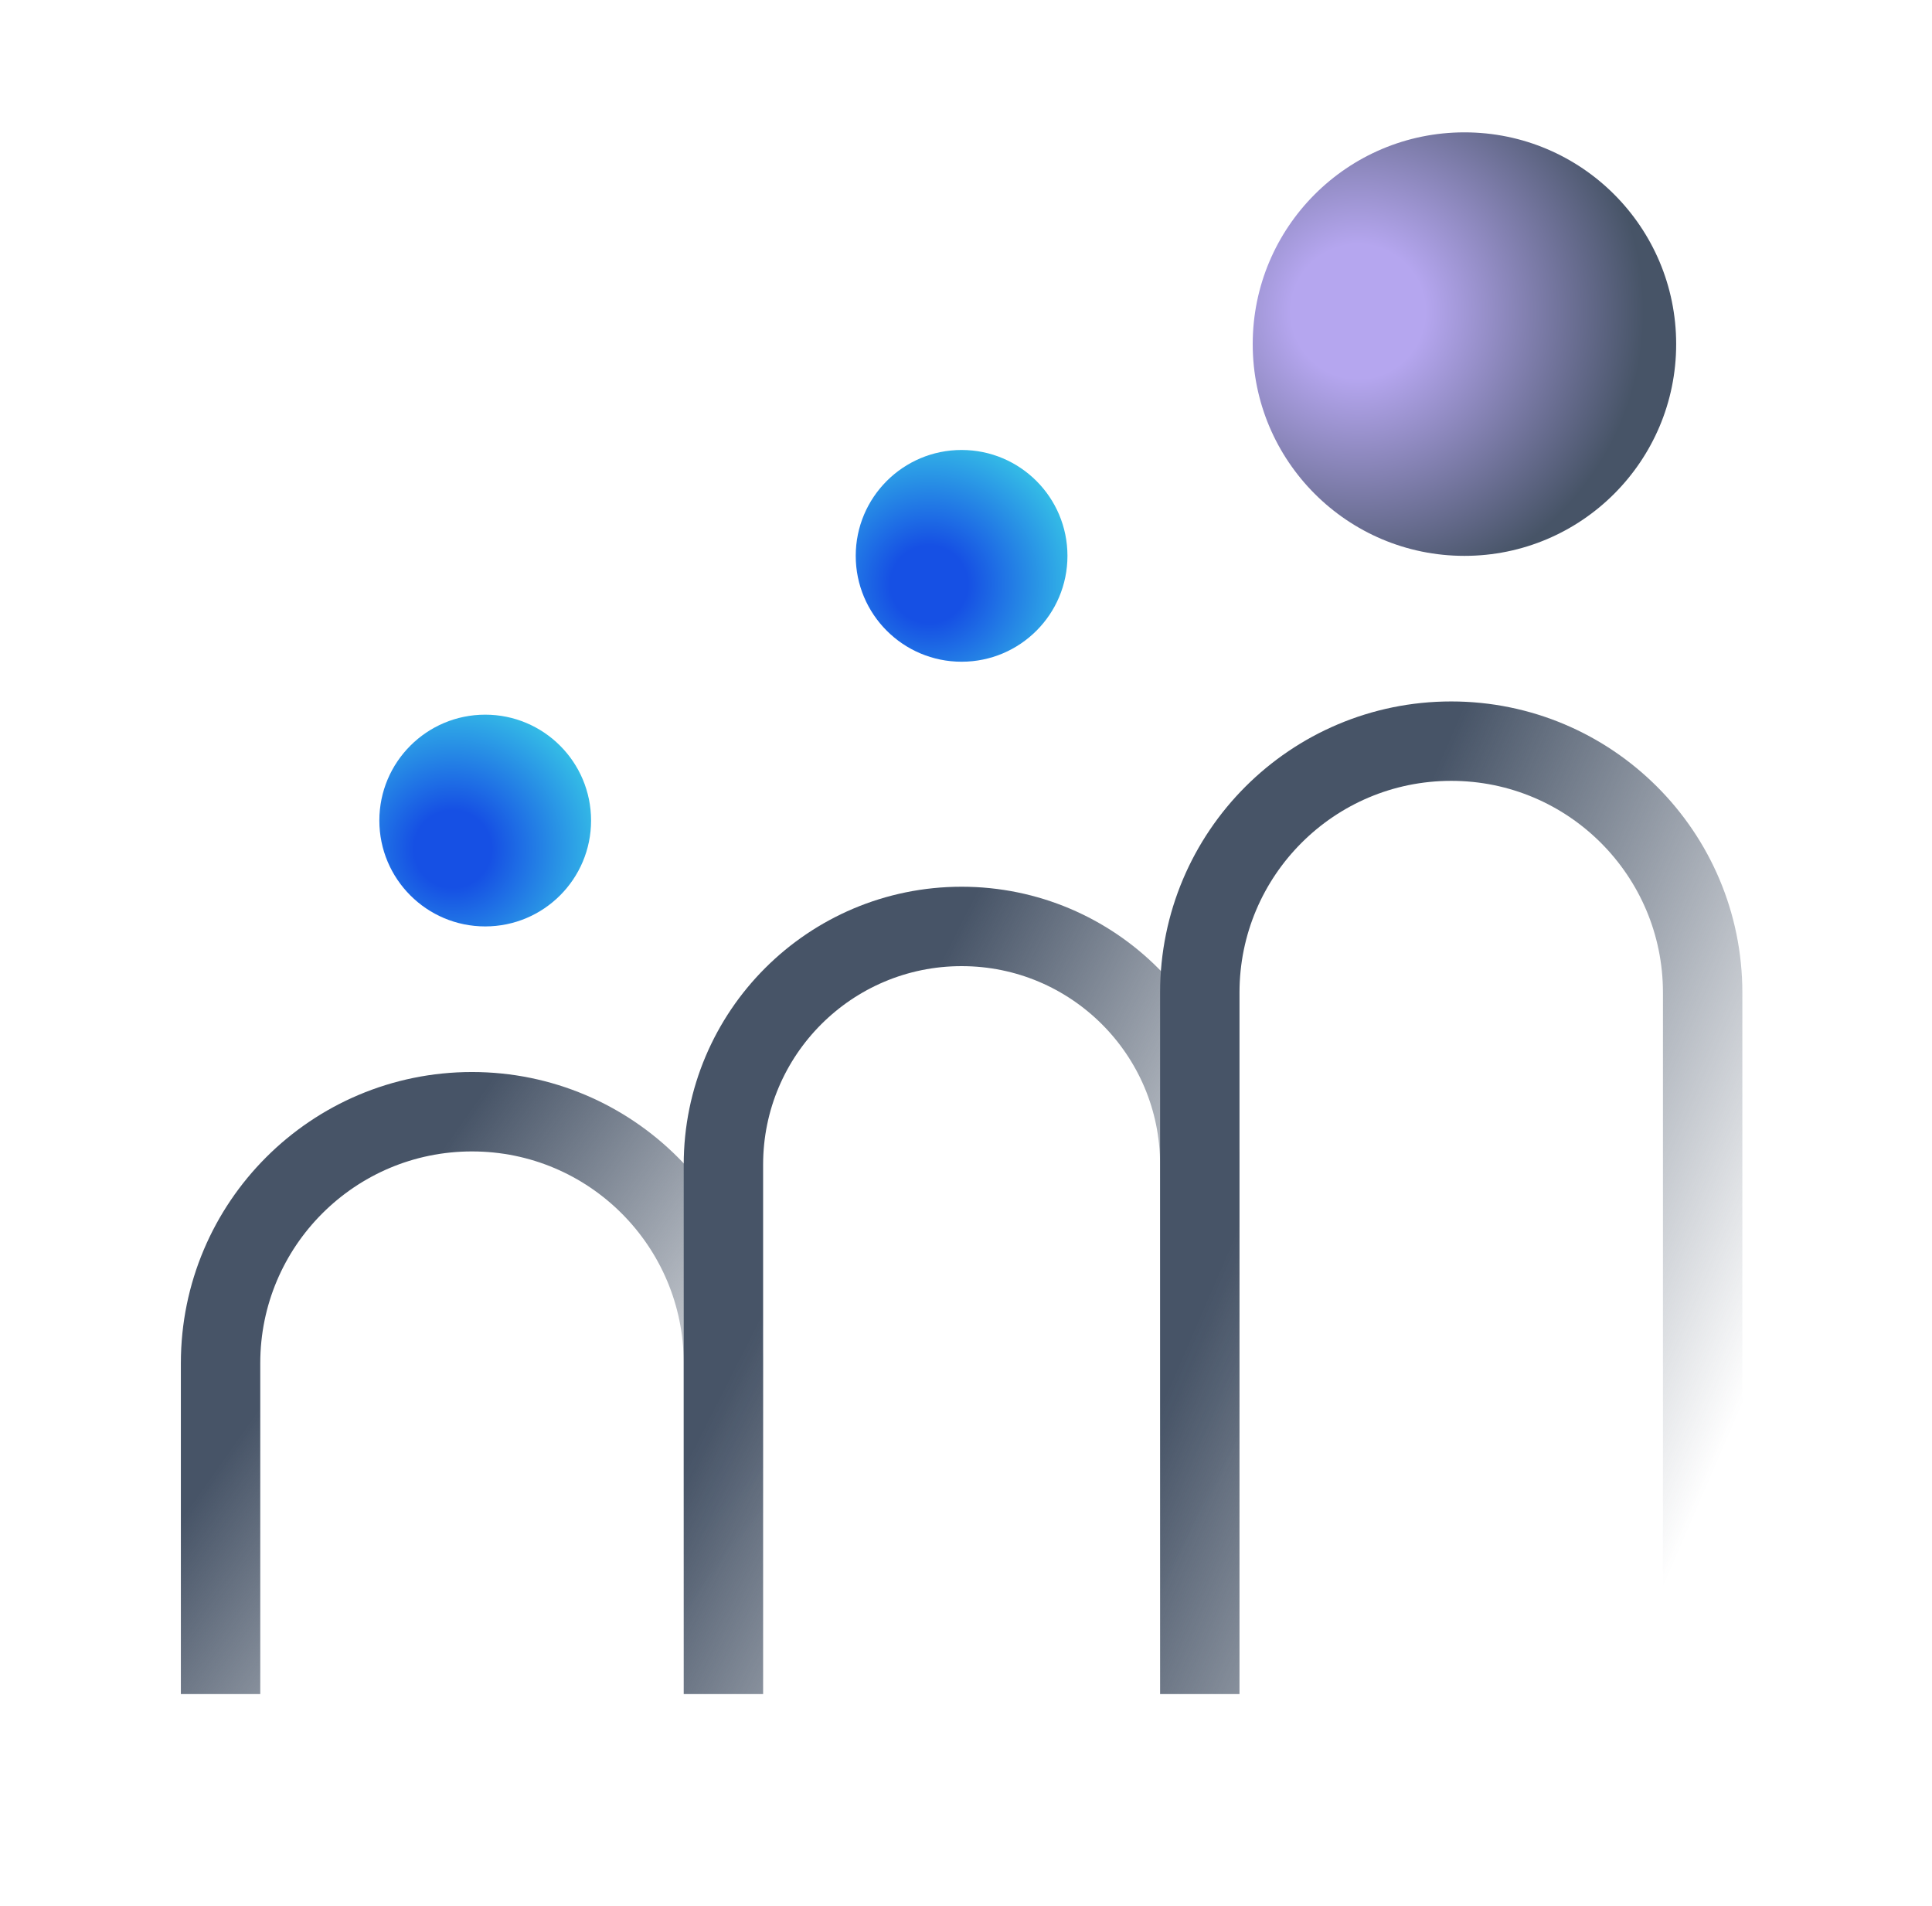
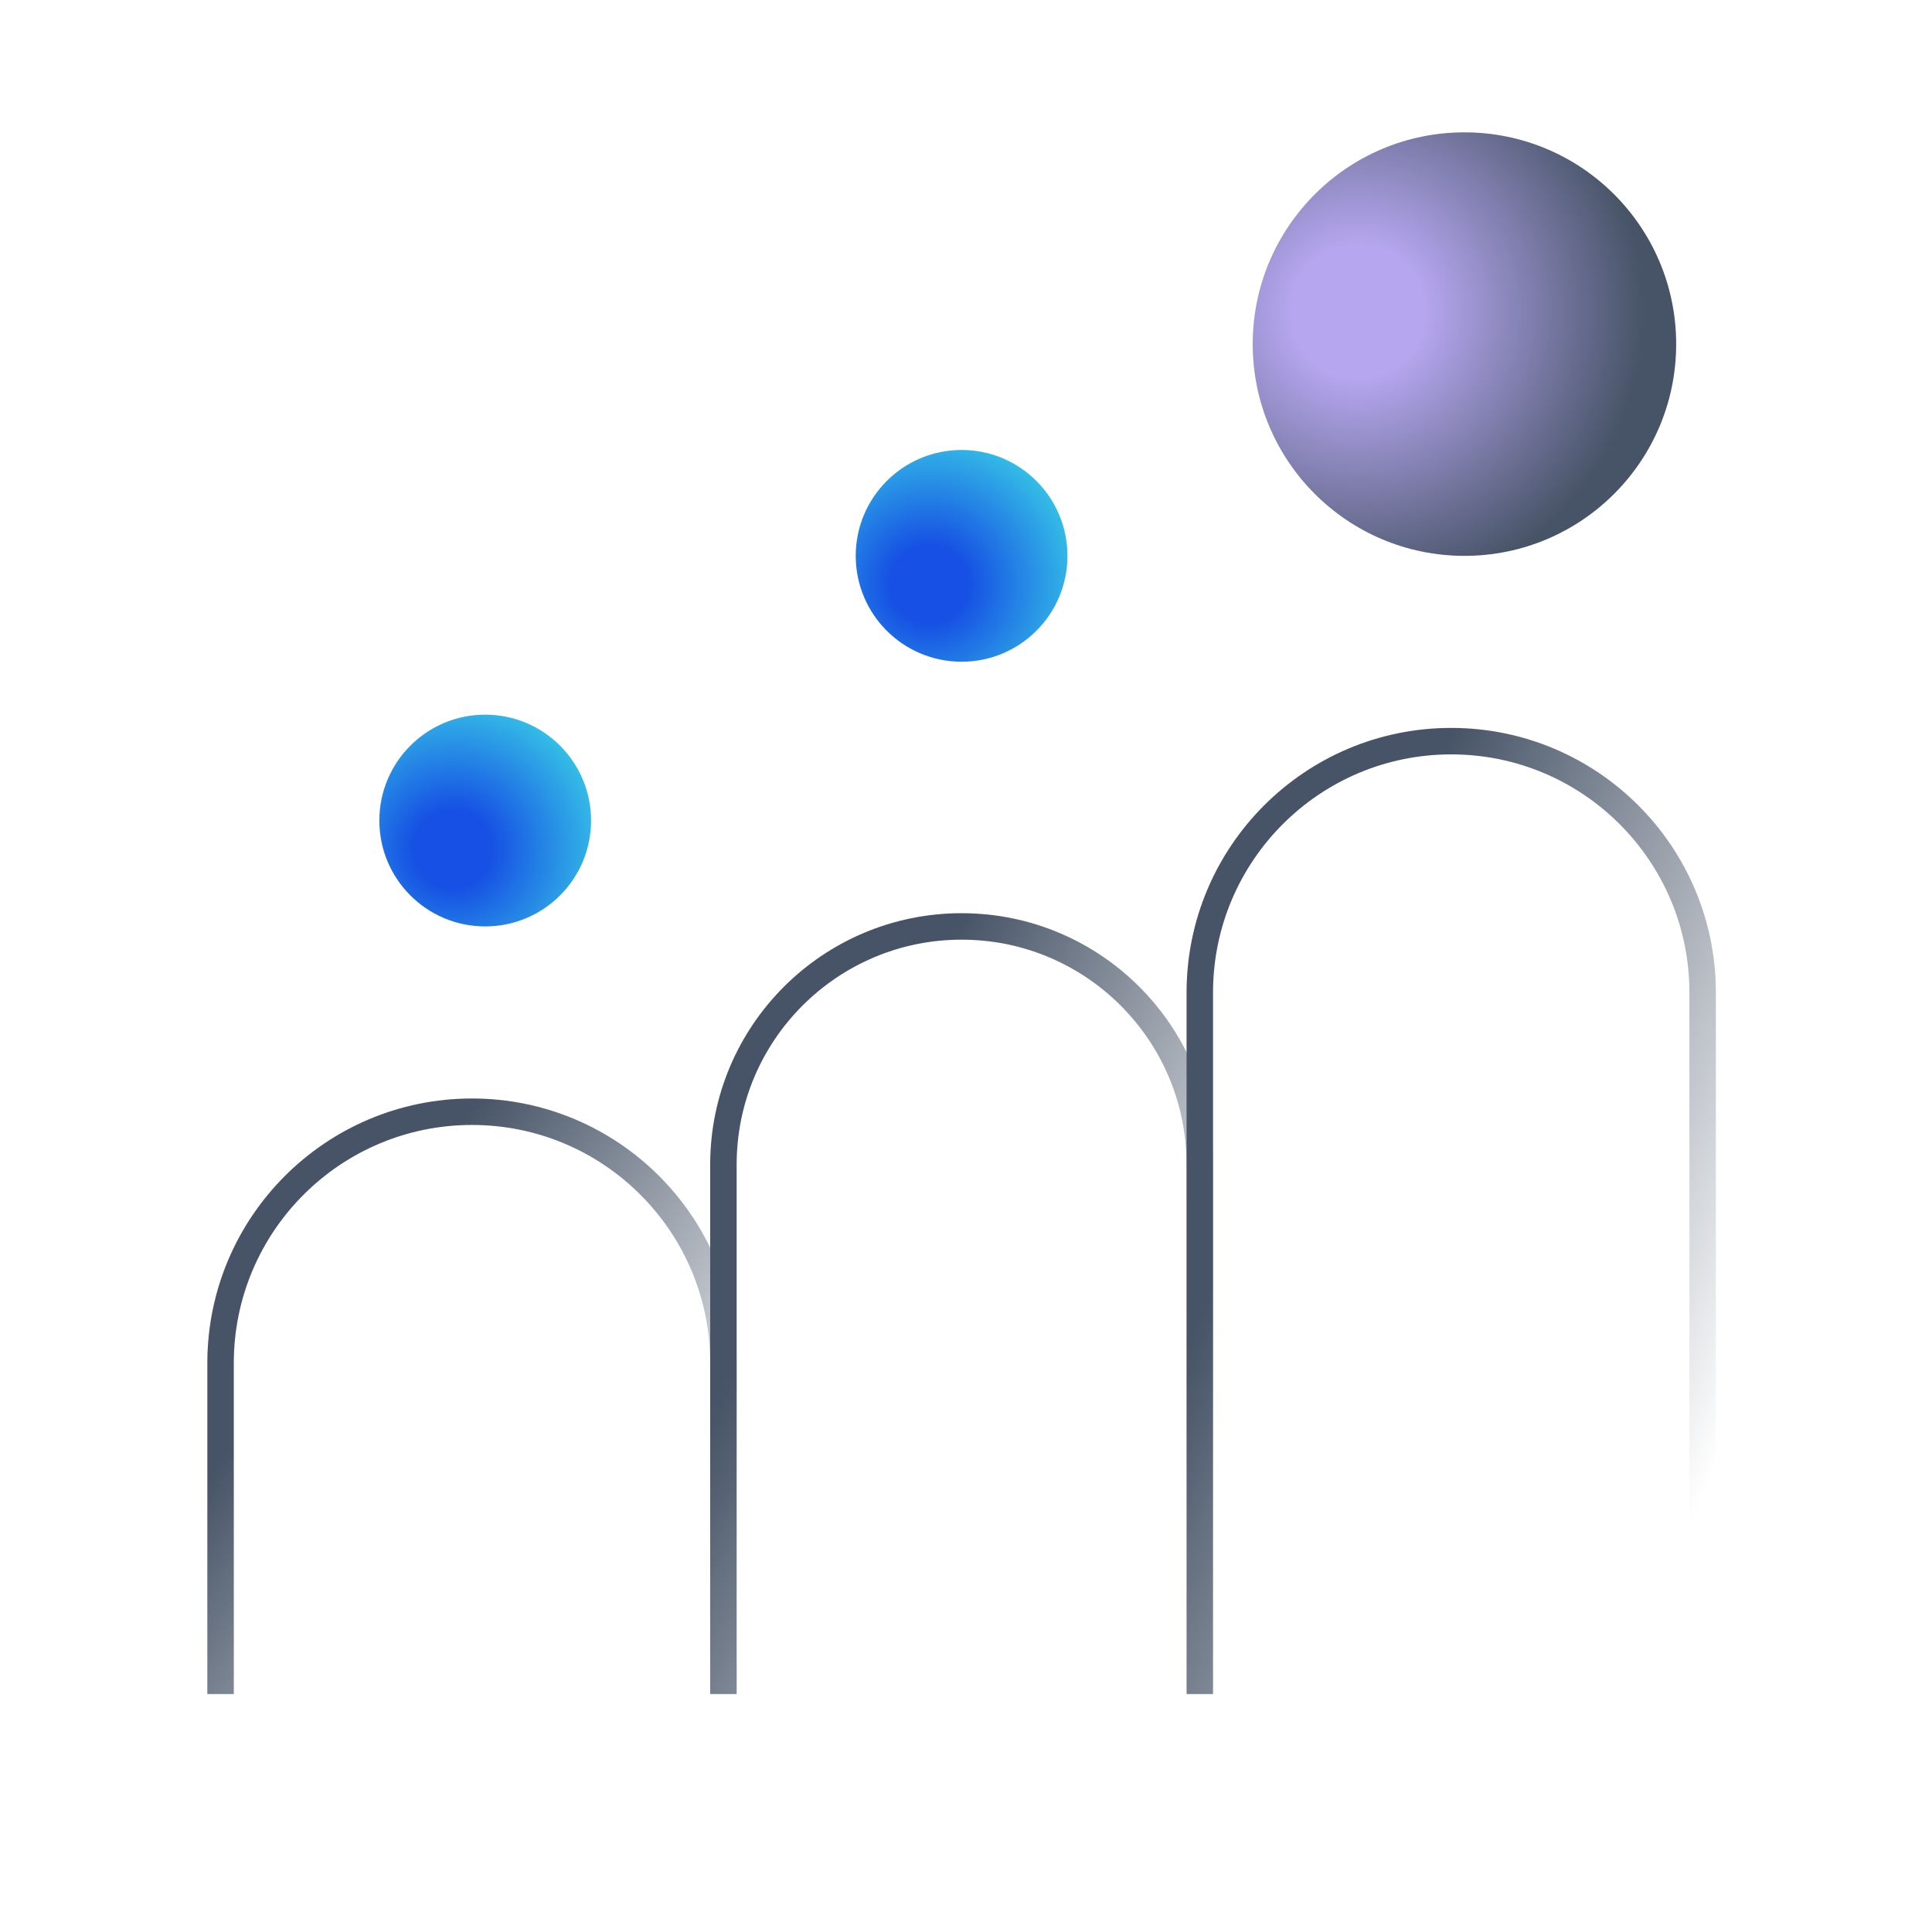
<svg xmlns="http://www.w3.org/2000/svg" width="73" height="72" viewBox="0 0 73 72" fill="none">
-   <path d="M8.334 64L8.334 51.5C8.334 46.253 12.587 42 17.834 42V42C23.08 42 27.334 46.253 27.334 51.5L27.334 64" stroke="url(#paint0_linear_1_46727)" stroke-width="3" />
-   <path d="M27.334 64L27.334 44C27.334 39.029 31.363 35 36.334 35V35C41.304 35 45.334 39.029 45.334 44L45.334 64" stroke="url(#paint1_linear_1_46727)" stroke-width="3" />
-   <path d="M45.334 64L45.334 37.5C45.334 32.253 49.587 28 54.834 28V28C60.08 28 64.334 32.253 64.334 37.5L64.334 64" stroke="url(#paint2_linear_1_46727)" stroke-width="3" />
+   <path d="M8.334 64L8.334 51.5C8.334 46.253 12.587 42 17.834 42V42C23.08 42 27.334 46.253 27.334 51.5L27.334 64" stroke="url(#paint0_linear_1_46727)" strokeWidth="3" />
+   <path d="M27.334 64L27.334 44C27.334 39.029 31.363 35 36.334 35V35C41.304 35 45.334 39.029 45.334 44L45.334 64" stroke="url(#paint1_linear_1_46727)" strokeWidth="3" />
+   <path d="M45.334 64L45.334 37.5C45.334 32.253 49.587 28 54.834 28V28C60.08 28 64.334 32.253 64.334 37.5L64.334 64" stroke="url(#paint2_linear_1_46727)" strokeWidth="3" />
  <ellipse cx="8" cy="8" rx="8" ry="8" transform="matrix(-4.37114e-08 1 1 4.37114e-08 47.3335 5)" fill="url(#paint3_radial_1_46727)" />
  <ellipse cx="36.334" cy="21" rx="4" ry="4" transform="rotate(-90 36.3335 21)" fill="url(#paint4_radial_1_46727)" />
  <ellipse cx="18.334" cy="31" rx="4" ry="4" transform="rotate(-90 18.3335 31)" fill="url(#paint5_radial_1_46727)" />
  <defs>
    <linearGradient id="paint0_linear_1_46727" x1="13.834" y1="47.5" x2="28.466" y2="57.854" gradientUnits="userSpaceOnUse">
      <stop stop-color="#475467" />
      <stop offset="1" stop-color="#475467" stop-opacity="0" />
    </linearGradient>
    <linearGradient id="paint1_linear_1_46727" x1="32.544" y1="42.25" x2="49.073" y2="50.656" gradientUnits="userSpaceOnUse">
      <stop stop-color="#475467" />
      <stop offset="1" stop-color="#475467" stop-opacity="0" />
    </linearGradient>
    <linearGradient id="paint2_linear_1_46727" x1="50.834" y1="37" x2="69.334" y2="45" gradientUnits="userSpaceOnUse">
      <stop stop-color="#475467" />
      <stop offset="1" stop-color="#475467" stop-opacity="0" />
    </linearGradient>
    <radialGradient id="paint3_radial_1_46727" cx="0" cy="0" r="1" gradientUnits="userSpaceOnUse" gradientTransform="translate(6.76923 4) rotate(76.8275) scale(14.8523)">
      <stop offset="0.17" stop-color="#B5A6EF" />
      <stop offset="0.724" stop-color="#475467" />
    </radialGradient>
    <radialGradient id="paint4_radial_1_46727" cx="0" cy="0" r="1" gradientUnits="userSpaceOnUse" gradientTransform="translate(35.2566 19.7692) rotate(71.5651) scale(6.81106)">
      <stop offset="0.214" stop-color="#1650E4" />
      <stop offset="1" stop-color="#3DDBE7" />
    </radialGradient>
    <radialGradient id="paint5_radial_1_46727" cx="0" cy="0" r="1" gradientUnits="userSpaceOnUse" gradientTransform="translate(17.2566 29.7692) rotate(71.5651) scale(6.81106)">
      <stop offset="0.214" stop-color="#1650E4" />
      <stop offset="1" stop-color="#3DDBE7" />
    </radialGradient>
  </defs>
</svg>
